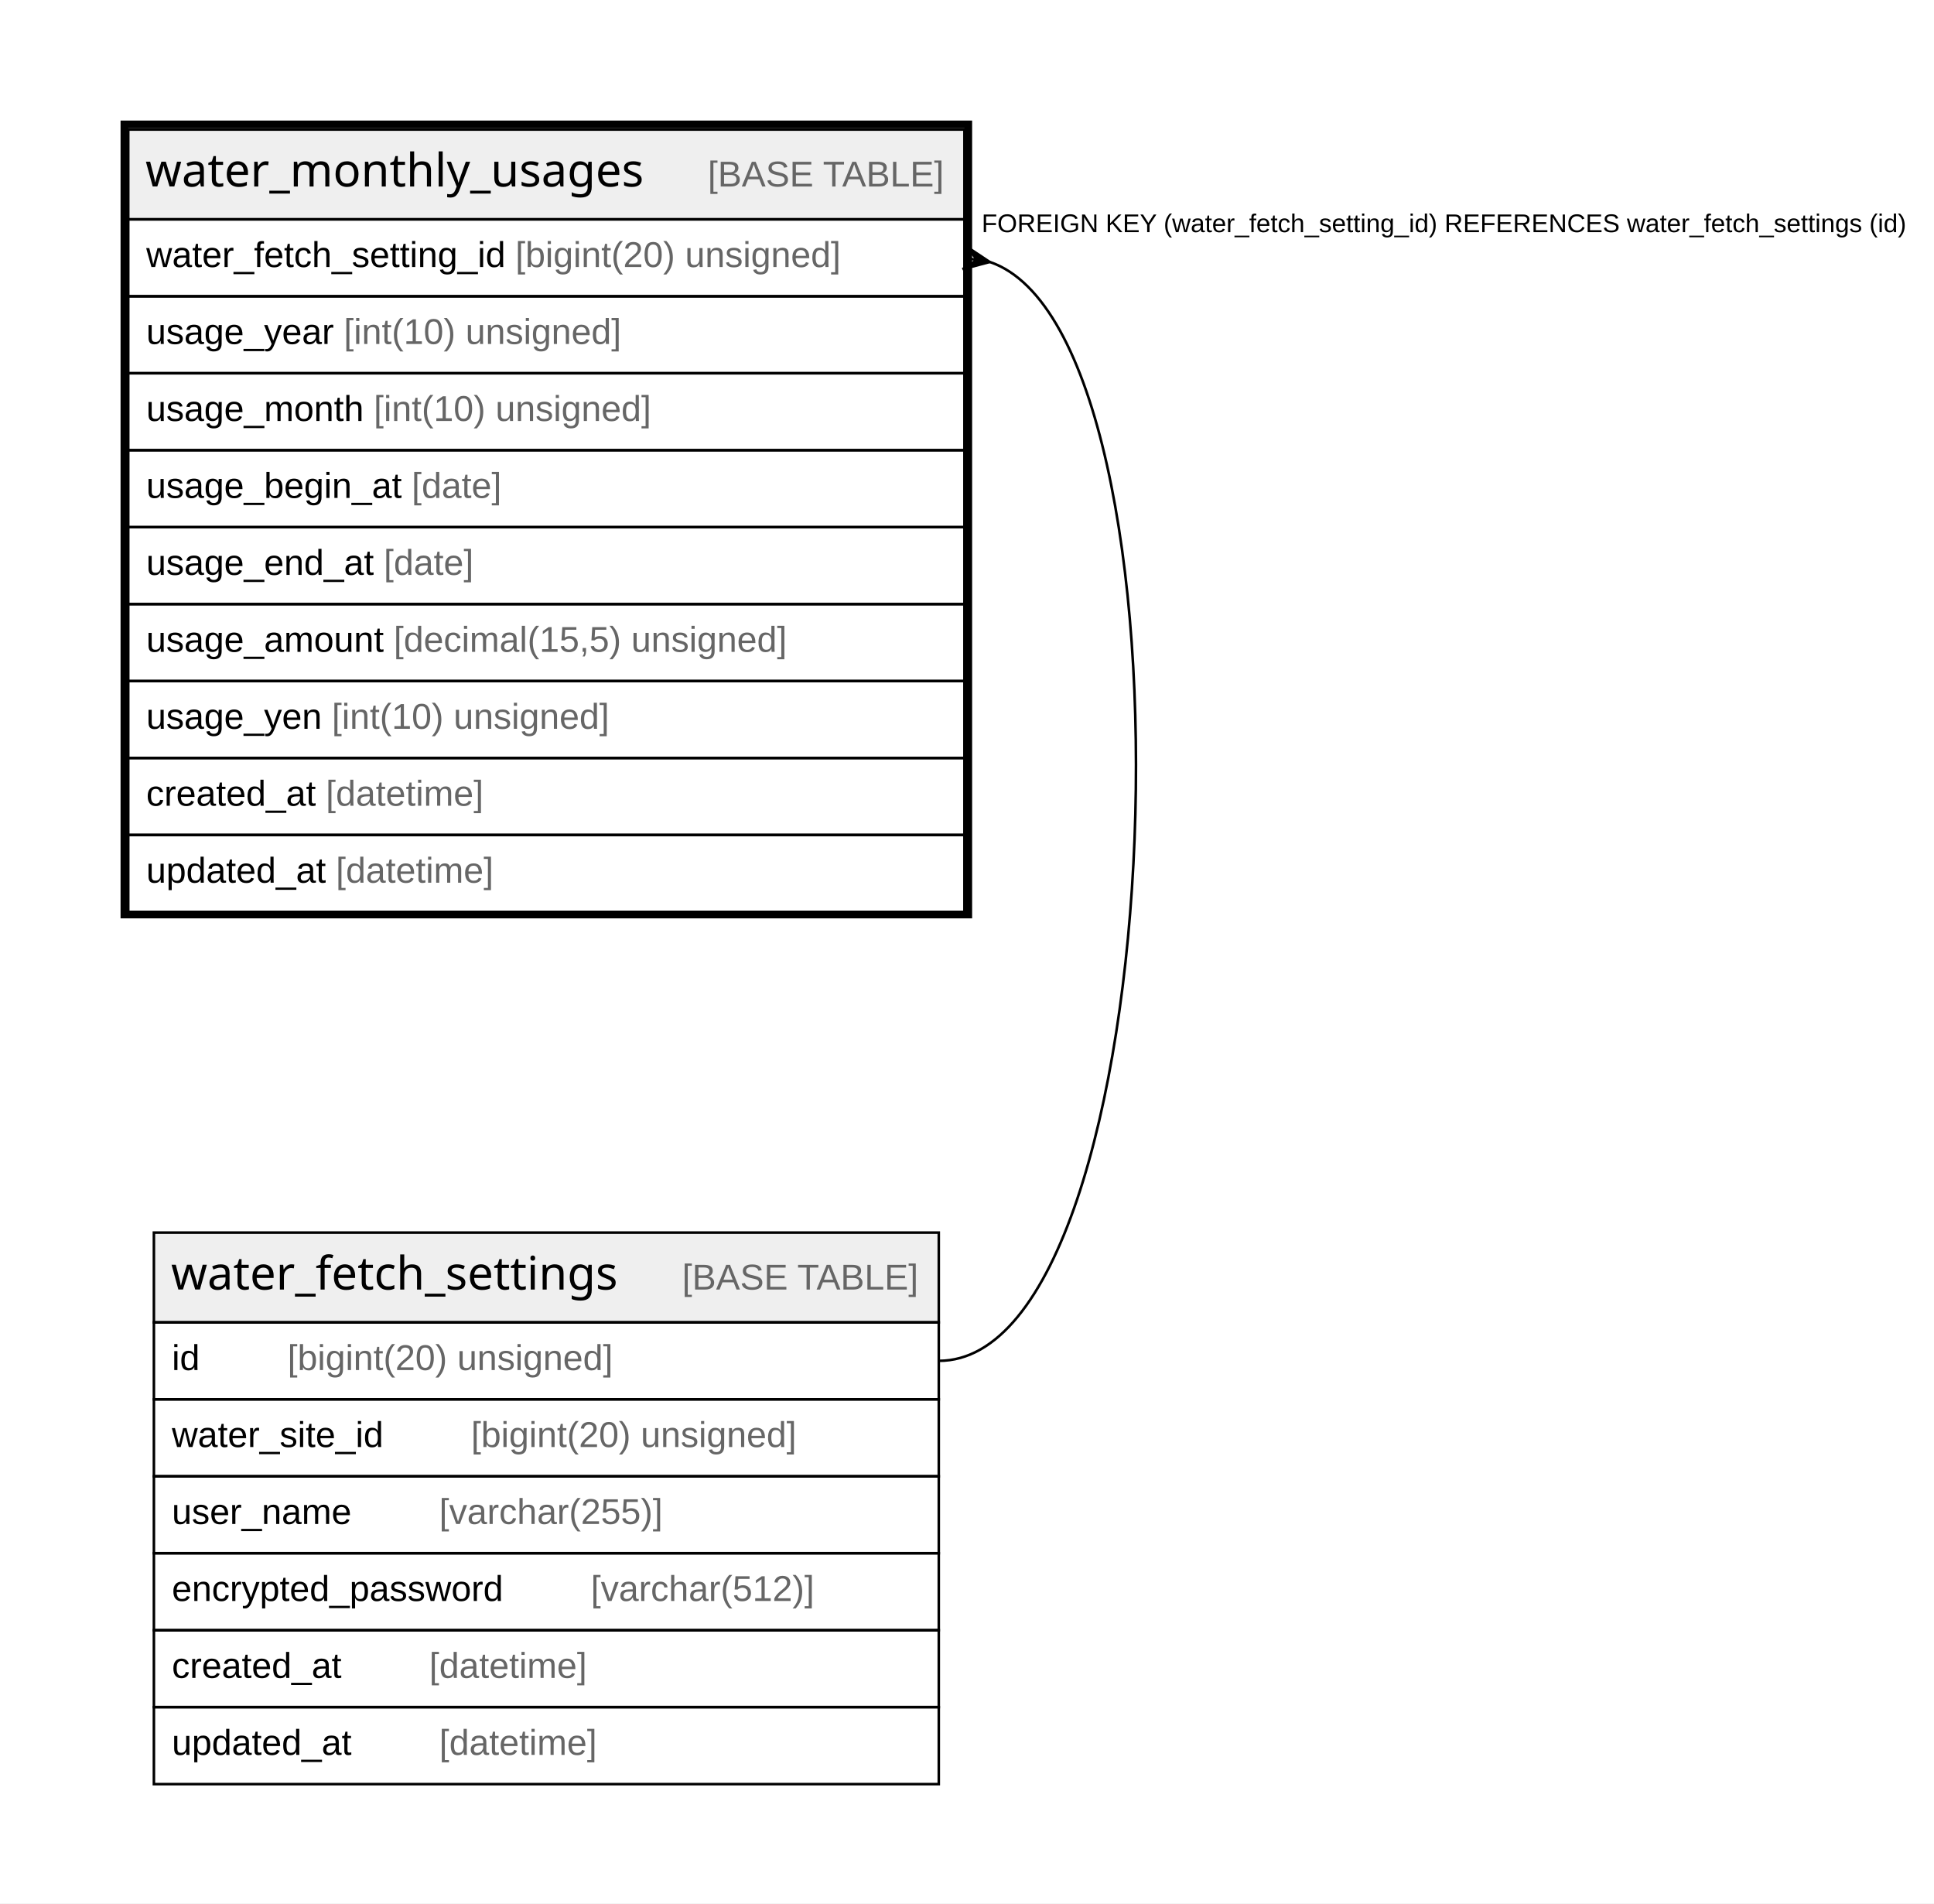
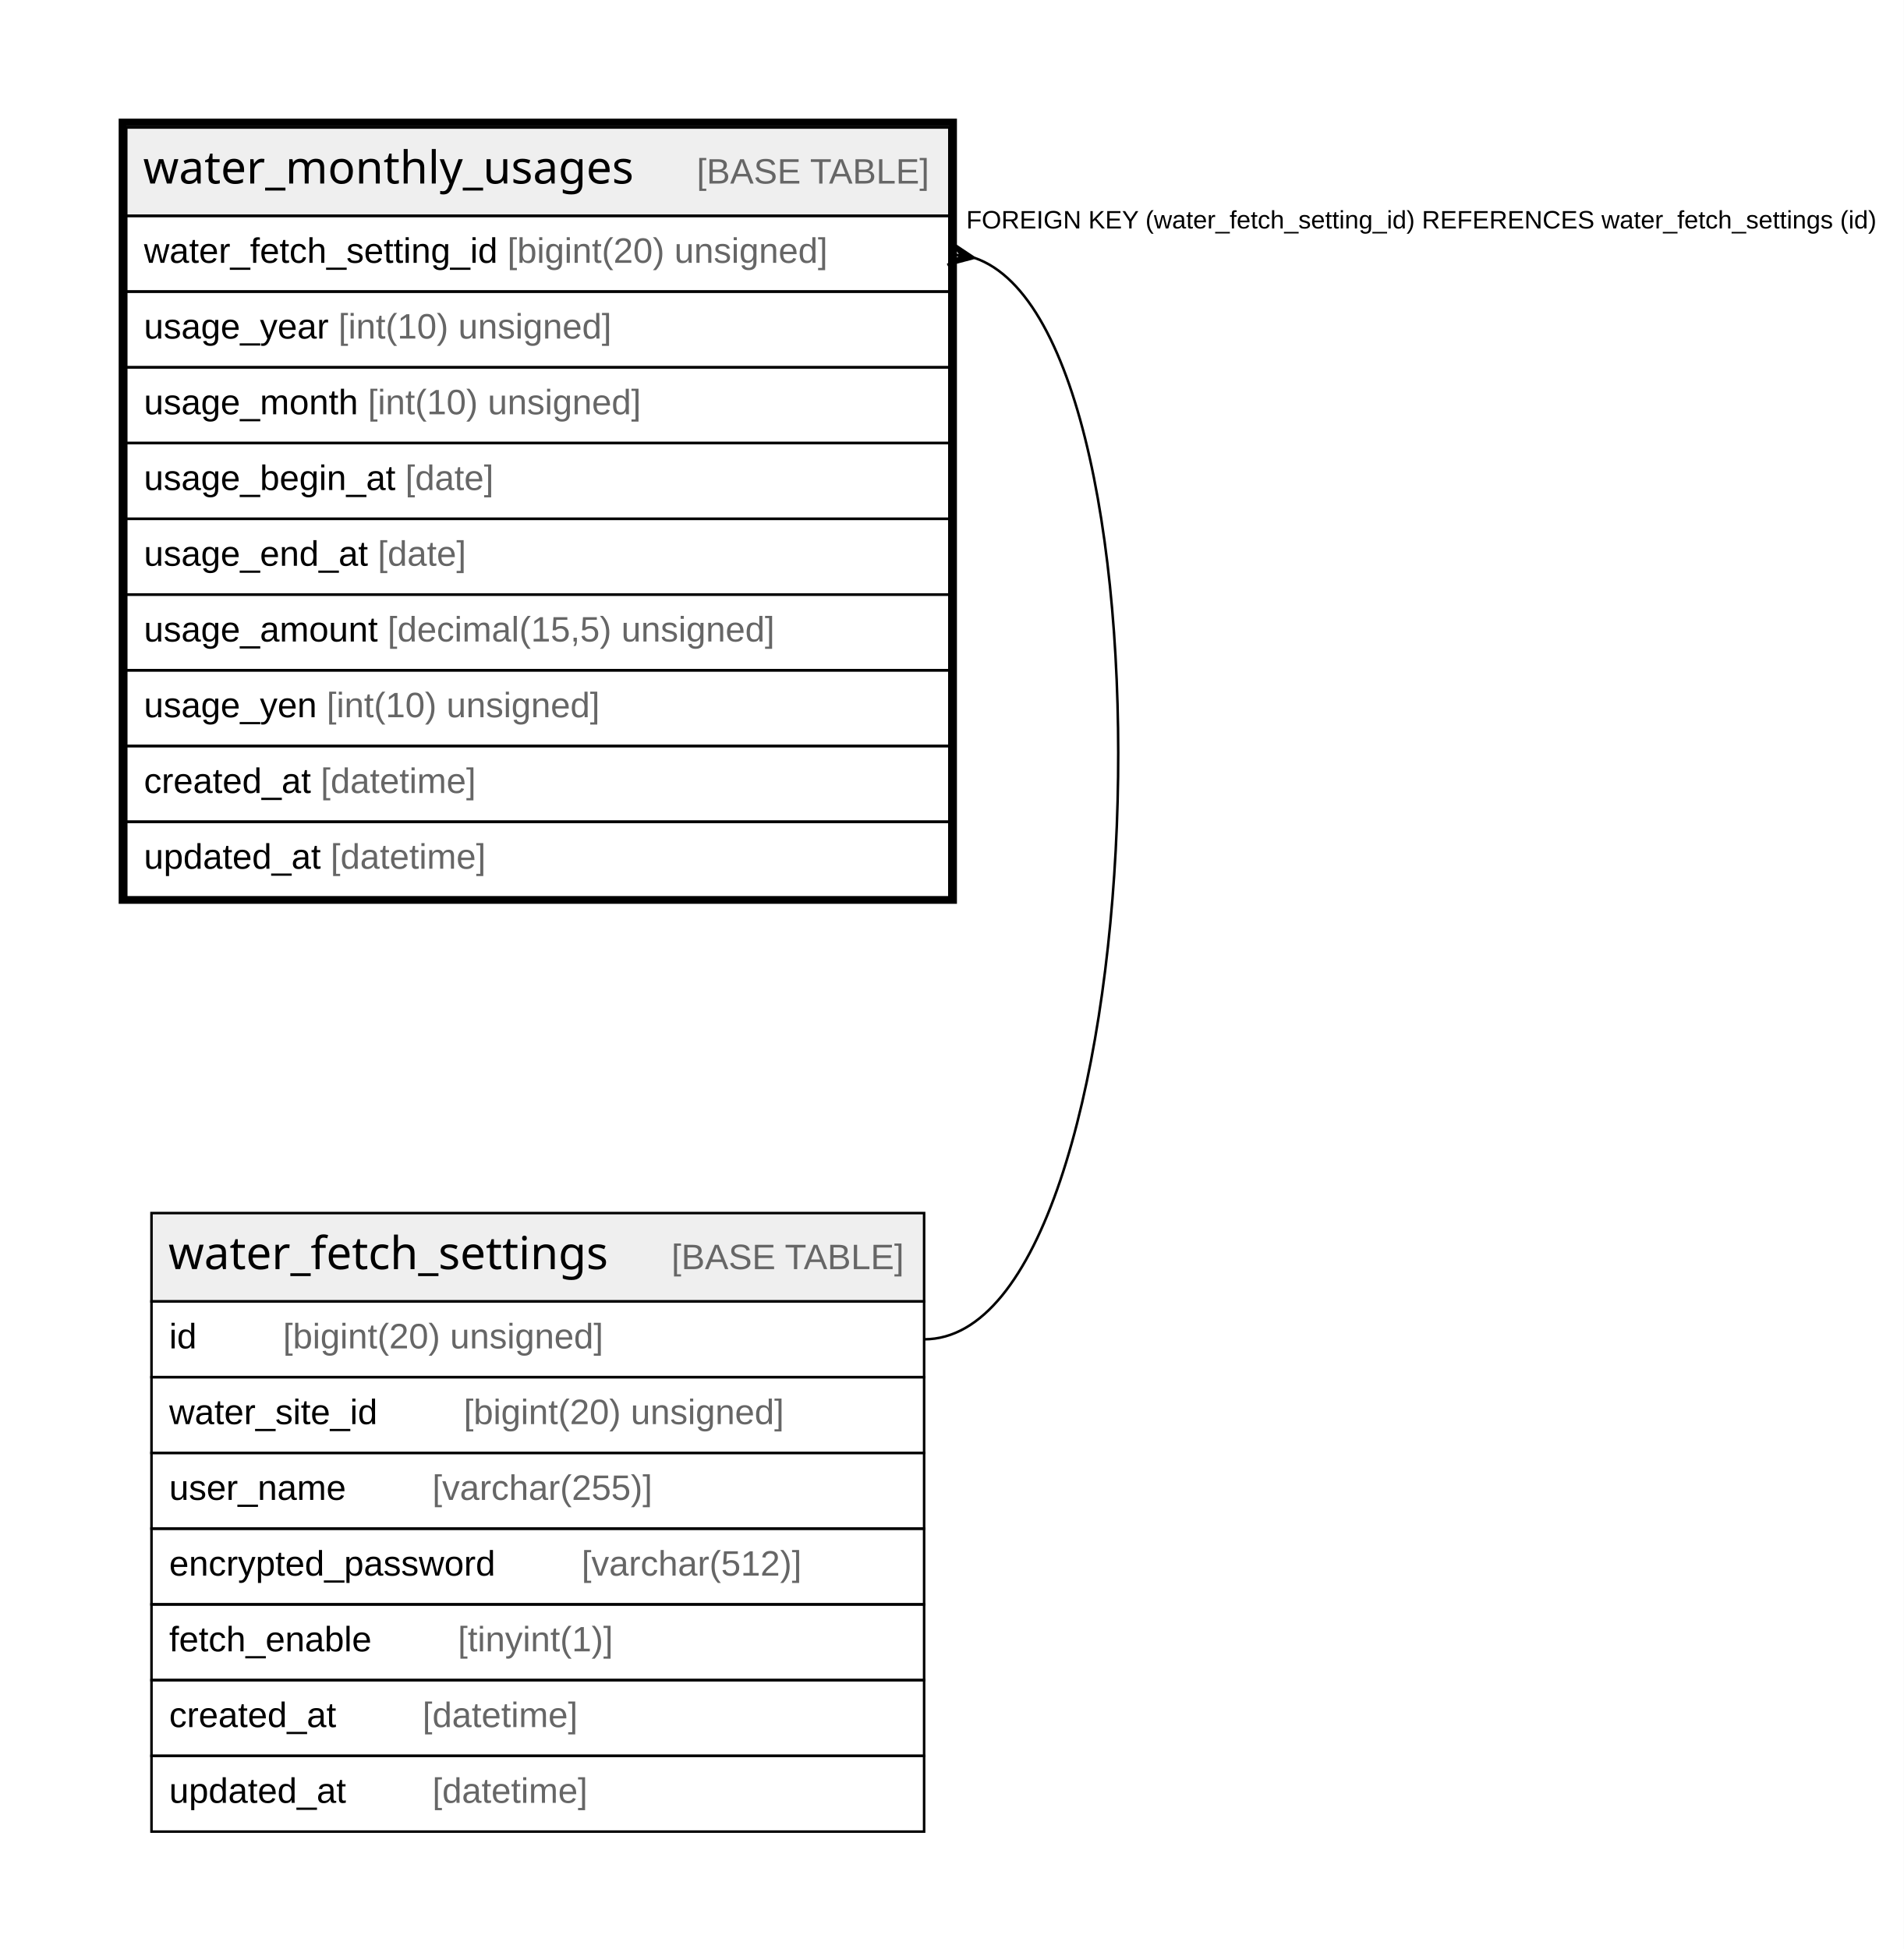
- <svg xmlns="http://www.w3.org/2000/svg" width="754pt" height="742pt" viewBox="0.00 0.00 754.00 742.00">
-   <g id="graph0" class="graph" transform="scale(1 1) rotate(0) translate(4 738)">
-     <polygon fill="#ffffff" stroke="transparent" points="-4,4 -4,-738 750,-738 750,4 -4,4" />
+ <svg xmlns="http://www.w3.org/2000/svg" width="754pt" height="772pt" viewBox="0.00 0.00 754.00 772.00">
+   <g id="graph0" class="graph" transform="scale(1 1) rotate(0) translate(4 768)">
+     <polygon fill="#ffffff" stroke="transparent" points="-4,4 -4,-768 750,-768 750,4 -4,4" />
    <g id="node1" class="node">
-       <polygon fill="#efefef" stroke="transparent" points="46,-652.5 46,-687.5 372,-687.5 372,-652.5 46,-652.5" />
-       <polygon fill="none" stroke="#000000" points="46,-652.5 46,-687.5 372,-687.5 372,-652.5 46,-652.5" />
-       <text text-anchor="start" x="52.693" y="-665.3" font-family="Arial Bold" font-size="18.00" fill="#000000">water_monthly_usages</text>
-       <text text-anchor="start" x="237.739" y="-665.3" font-family="Arial" font-size="14.00" fill="#000000">    </text>
-       <text text-anchor="start" x="271.943" y="-665.3" font-family="Arial" font-size="14.00" fill="#666666">[BASE TABLE]</text>
+       <polygon fill="#efefef" stroke="transparent" points="46,-682.5 46,-717.5 372,-717.5 372,-682.5 46,-682.5" />
+       <polygon fill="none" stroke="#000000" points="46,-682.5 46,-717.5 372,-717.5 372,-682.5 46,-682.5" />
+       <text text-anchor="start" x="52.693" y="-695.3" font-family="Arial Bold" font-size="18.00" fill="#000000">water_monthly_usages</text>
+       <text text-anchor="start" x="237.739" y="-695.3" font-family="Arial" font-size="14.00" fill="#000000">    </text>
+       <text text-anchor="start" x="271.943" y="-695.3" font-family="Arial" font-size="14.00" fill="#666666">[BASE TABLE]</text>
+       <polygon fill="none" stroke="#000000" points="46,-652.5 46,-682.5 372,-682.5 372,-652.5 46,-652.5" />
+       <text text-anchor="start" x="53" y="-663.9" font-family="Arial" font-size="14.00" fill="#000000">water_fetch_setting_id </text>
+       <text text-anchor="start" x="196.933" y="-663.9" font-family="Arial" font-size="14.00" fill="#666666">[bigint(20) unsigned]</text>
      <polygon fill="none" stroke="#000000" points="46,-622.5 46,-652.5 372,-652.5 372,-622.5 46,-622.5" />
-       <text text-anchor="start" x="53" y="-633.9" font-family="Arial" font-size="14.00" fill="#000000">water_fetch_setting_id </text>
-       <text text-anchor="start" x="196.933" y="-633.9" font-family="Arial" font-size="14.00" fill="#666666">[bigint(20) unsigned]</text>
+       <text text-anchor="start" x="53" y="-633.9" font-family="Arial" font-size="14.00" fill="#000000">usage_year </text>
+       <text text-anchor="start" x="130.029" y="-633.9" font-family="Arial" font-size="14.00" fill="#666666">[int(10) unsigned]</text>
      <polygon fill="none" stroke="#000000" points="46,-592.5 46,-622.5 372,-622.5 372,-592.5 46,-592.5" />
-       <text text-anchor="start" x="53" y="-603.9" font-family="Arial" font-size="14.00" fill="#000000">usage_year </text>
-       <text text-anchor="start" x="130.029" y="-603.9" font-family="Arial" font-size="14.00" fill="#666666">[int(10) unsigned]</text>
+       <text text-anchor="start" x="53" y="-603.9" font-family="Arial" font-size="14.00" fill="#000000">usage_month </text>
+       <text text-anchor="start" x="141.703" y="-603.9" font-family="Arial" font-size="14.00" fill="#666666">[int(10) unsigned]</text>
      <polygon fill="none" stroke="#000000" points="46,-562.5 46,-592.5 372,-592.5 372,-562.5 46,-562.5" />
-       <text text-anchor="start" x="53" y="-573.9" font-family="Arial" font-size="14.00" fill="#000000">usage_month </text>
-       <text text-anchor="start" x="141.703" y="-573.9" font-family="Arial" font-size="14.00" fill="#666666">[int(10) unsigned]</text>
+       <text text-anchor="start" x="53" y="-573.9" font-family="Arial" font-size="14.00" fill="#000000">usage_begin_at </text>
+       <text text-anchor="start" x="156.496" y="-573.9" font-family="Arial" font-size="14.00" fill="#666666">[date]</text>
      <polygon fill="none" stroke="#000000" points="46,-532.5 46,-562.5 372,-562.5 372,-532.5 46,-532.5" />
-       <text text-anchor="start" x="53" y="-543.9" font-family="Arial" font-size="14.00" fill="#000000">usage_begin_at </text>
-       <text text-anchor="start" x="156.496" y="-543.9" font-family="Arial" font-size="14.00" fill="#666666">[date]</text>
+       <text text-anchor="start" x="53" y="-543.9" font-family="Arial" font-size="14.00" fill="#000000">usage_end_at </text>
+       <text text-anchor="start" x="145.607" y="-543.9" font-family="Arial" font-size="14.00" fill="#666666">[date]</text>
      <polygon fill="none" stroke="#000000" points="46,-502.5 46,-532.5 372,-532.5 372,-502.5 46,-502.5" />
-       <text text-anchor="start" x="53" y="-513.9" font-family="Arial" font-size="14.00" fill="#000000">usage_end_at </text>
-       <text text-anchor="start" x="145.607" y="-513.9" font-family="Arial" font-size="14.00" fill="#666666">[date]</text>
+       <text text-anchor="start" x="53" y="-513.9" font-family="Arial" font-size="14.00" fill="#000000">usage_amount </text>
+       <text text-anchor="start" x="149.485" y="-513.9" font-family="Arial" font-size="14.00" fill="#666666">[decimal(15,5) unsigned]</text>
      <polygon fill="none" stroke="#000000" points="46,-472.5 46,-502.5 372,-502.5 372,-472.5 46,-472.5" />
-       <text text-anchor="start" x="53" y="-483.9" font-family="Arial" font-size="14.00" fill="#000000">usage_amount </text>
-       <text text-anchor="start" x="149.485" y="-483.9" font-family="Arial" font-size="14.00" fill="#666666">[decimal(15,5) unsigned]</text>
+       <text text-anchor="start" x="53" y="-483.9" font-family="Arial" font-size="14.00" fill="#000000">usage_yen </text>
+       <text text-anchor="start" x="125.369" y="-483.9" font-family="Arial" font-size="14.00" fill="#666666">[int(10) unsigned]</text>
      <polygon fill="none" stroke="#000000" points="46,-442.5 46,-472.5 372,-472.5 372,-442.5 46,-442.5" />
-       <text text-anchor="start" x="53" y="-453.9" font-family="Arial" font-size="14.00" fill="#000000">usage_yen </text>
-       <text text-anchor="start" x="125.369" y="-453.9" font-family="Arial" font-size="14.00" fill="#666666">[int(10) unsigned]</text>
+       <text text-anchor="start" x="53" y="-453.9" font-family="Arial" font-size="14.00" fill="#000000">created_at </text>
+       <text text-anchor="start" x="123.028" y="-453.9" font-family="Arial" font-size="14.00" fill="#666666">[datetime]</text>
      <polygon fill="none" stroke="#000000" points="46,-412.5 46,-442.5 372,-442.5 372,-412.5 46,-412.5" />
-       <text text-anchor="start" x="53" y="-423.9" font-family="Arial" font-size="14.00" fill="#000000">created_at </text>
-       <text text-anchor="start" x="123.028" y="-423.9" font-family="Arial" font-size="14.00" fill="#666666">[datetime]</text>
-       <polygon fill="none" stroke="#000000" points="46,-382.5 46,-412.5 372,-412.5 372,-382.5 46,-382.5" />
-       <text text-anchor="start" x="53" y="-393.9" font-family="Arial" font-size="14.00" fill="#000000">updated_at </text>
-       <text text-anchor="start" x="126.933" y="-393.9" font-family="Arial" font-size="14.00" fill="#666666">[datetime]</text>
-       <polygon fill="none" stroke="#000000" stroke-width="3" points="44.5,-381.5 44.5,-689.5 373.5,-689.5 373.5,-381.5 44.5,-381.5" />
+       <text text-anchor="start" x="53" y="-423.9" font-family="Arial" font-size="14.00" fill="#000000">updated_at </text>
+       <text text-anchor="start" x="126.933" y="-423.9" font-family="Arial" font-size="14.00" fill="#666666">[datetime]</text>
+       <polygon fill="none" stroke="#000000" stroke-width="3" points="44.5,-411.5 44.5,-719.5 373.5,-719.5 373.5,-411.5 44.5,-411.5" />
    </g>
    <g id="node2" class="node">
-       <polygon fill="#efefef" stroke="transparent" points="56,-222.5 56,-257.5 362,-257.5 362,-222.5 56,-222.5" />
-       <polygon fill="none" stroke="#000000" points="56,-222.5 56,-257.5 362,-257.5 362,-222.5 56,-222.5" />
-       <text text-anchor="start" x="62.692" y="-235.3" font-family="Arial Bold" font-size="18.00" fill="#000000">water_fetch_settings</text>
-       <text text-anchor="start" x="227.74" y="-235.3" font-family="Arial" font-size="14.00" fill="#000000">    </text>
-       <text text-anchor="start" x="261.945" y="-235.3" font-family="Arial" font-size="14.00" fill="#666666">[BASE TABLE]</text>
+       <polygon fill="#efefef" stroke="transparent" points="56,-252.5 56,-287.5 362,-287.5 362,-252.5 56,-252.5" />
+       <polygon fill="none" stroke="#000000" points="56,-252.5 56,-287.5 362,-287.5 362,-252.5 56,-252.5" />
+       <text text-anchor="start" x="62.692" y="-265.3" font-family="Arial Bold" font-size="18.00" fill="#000000">water_fetch_settings</text>
+       <text text-anchor="start" x="227.74" y="-265.3" font-family="Arial" font-size="14.00" fill="#000000">    </text>
+       <text text-anchor="start" x="261.945" y="-265.3" font-family="Arial" font-size="14.00" fill="#666666">[BASE TABLE]</text>
+       <polygon fill="none" stroke="#000000" points="56,-222.5 56,-252.5 362,-252.5 362,-222.5 56,-222.5" />
+       <text text-anchor="start" x="63" y="-233.9" font-family="Arial" font-size="14.00" fill="#000000">id    </text>
+       <text text-anchor="start" x="108.094" y="-233.9" font-family="Arial" font-size="14.00" fill="#666666">[bigint(20) unsigned]</text>
      <polygon fill="none" stroke="#000000" points="56,-192.5 56,-222.5 362,-222.5 362,-192.5 56,-192.5" />
-       <text text-anchor="start" x="63" y="-203.9" font-family="Arial" font-size="14.00" fill="#000000">id    </text>
-       <text text-anchor="start" x="108.094" y="-203.9" font-family="Arial" font-size="14.00" fill="#666666">[bigint(20) unsigned]</text>
+       <text text-anchor="start" x="63" y="-203.9" font-family="Arial" font-size="14.00" fill="#000000">water_site_id    </text>
+       <text text-anchor="start" x="179.662" y="-203.9" font-family="Arial" font-size="14.00" fill="#666666">[bigint(20) unsigned]</text>
      <polygon fill="none" stroke="#000000" points="56,-162.5 56,-192.5 362,-192.5 362,-162.5 56,-162.5" />
-       <text text-anchor="start" x="63" y="-173.9" font-family="Arial" font-size="14.00" fill="#000000">water_site_id    </text>
-       <text text-anchor="start" x="179.662" y="-173.9" font-family="Arial" font-size="14.00" fill="#666666">[bigint(20) unsigned]</text>
+       <text text-anchor="start" x="63" y="-173.9" font-family="Arial" font-size="14.00" fill="#000000">user_name    </text>
+       <text text-anchor="start" x="167.222" y="-173.9" font-family="Arial" font-size="14.00" fill="#666666">[varchar(255)]</text>
      <polygon fill="none" stroke="#000000" points="56,-132.5 56,-162.5 362,-162.5 362,-132.5 56,-132.5" />
-       <text text-anchor="start" x="63" y="-143.9" font-family="Arial" font-size="14.00" fill="#000000">user_name    </text>
-       <text text-anchor="start" x="167.222" y="-143.9" font-family="Arial" font-size="14.00" fill="#666666">[varchar(255)]</text>
+       <text text-anchor="start" x="63" y="-143.9" font-family="Arial" font-size="14.00" fill="#000000">encrypted_password    </text>
+       <text text-anchor="start" x="226.349" y="-143.9" font-family="Arial" font-size="14.00" fill="#666666">[varchar(512)]</text>
      <polygon fill="none" stroke="#000000" points="56,-102.5 56,-132.5 362,-132.5 362,-102.5 56,-102.5" />
-       <text text-anchor="start" x="63" y="-113.9" font-family="Arial" font-size="14.00" fill="#000000">encrypted_password    </text>
-       <text text-anchor="start" x="226.349" y="-113.9" font-family="Arial" font-size="14.00" fill="#666666">[varchar(512)]</text>
+       <text text-anchor="start" x="63" y="-113.9" font-family="Arial" font-size="14.00" fill="#000000">fetch_enable    </text>
+       <text text-anchor="start" x="177.353" y="-113.9" font-family="Arial" font-size="14.00" fill="#666666">[tinyint(1)]</text>
      <polygon fill="none" stroke="#000000" points="56,-72.5 56,-102.5 362,-102.5 362,-72.5 56,-72.5" />
      <text text-anchor="start" x="63" y="-83.9" font-family="Arial" font-size="14.00" fill="#000000">created_at    </text>
      <text text-anchor="start" x="163.342" y="-83.9" font-family="Arial" font-size="14.00" fill="#666666">[datetime]</text>
      <polygon fill="none" stroke="#000000" points="56,-42.5 56,-72.5 362,-72.5 362,-42.5 56,-42.5" />
      <text text-anchor="start" x="63" y="-53.9" font-family="Arial" font-size="14.00" fill="#000000">updated_at    </text>
      <text text-anchor="start" x="167.247" y="-53.9" font-family="Arial" font-size="14.00" fill="#666666">[datetime]</text>
    </g>
    <g id="edge1" class="edge">
-       <path fill="none" stroke="#000000" d="M381.948,-635.856C466.747,-606.987 454.128,-207.5 362,-207.5" />
-       <polygon fill="#000000" stroke="#000000" points="381.866,-635.87 371.266,-633.06 376.933,-636.685 372,-637.5 372,-637.5 372,-637.5 376.933,-636.685 372.734,-641.94 381.866,-635.87 381.866,-635.87" />
-       <text text-anchor="start" x="378.699" y="-647.5" font-family="Arial" font-size="10.00" fill="#000000">FOREIGN KEY (water_fetch_setting_id) REFERENCES water_fetch_settings (id)</text>
+       <path fill="none" stroke="#000000" d="M381.948,-665.856C466.747,-636.987 454.128,-237.5 362,-237.5" />
+       <polygon fill="#000000" stroke="#000000" points="381.866,-665.87 371.266,-663.06 376.933,-666.685 372,-667.5 372,-667.5 372,-667.5 376.933,-666.685 372.734,-671.94 381.866,-665.87 381.866,-665.87" />
+       <text text-anchor="start" x="378.699" y="-677.5" font-family="Arial" font-size="10.00" fill="#000000">FOREIGN KEY (water_fetch_setting_id) REFERENCES water_fetch_settings (id)</text>
    </g>
  </g>
</svg>
